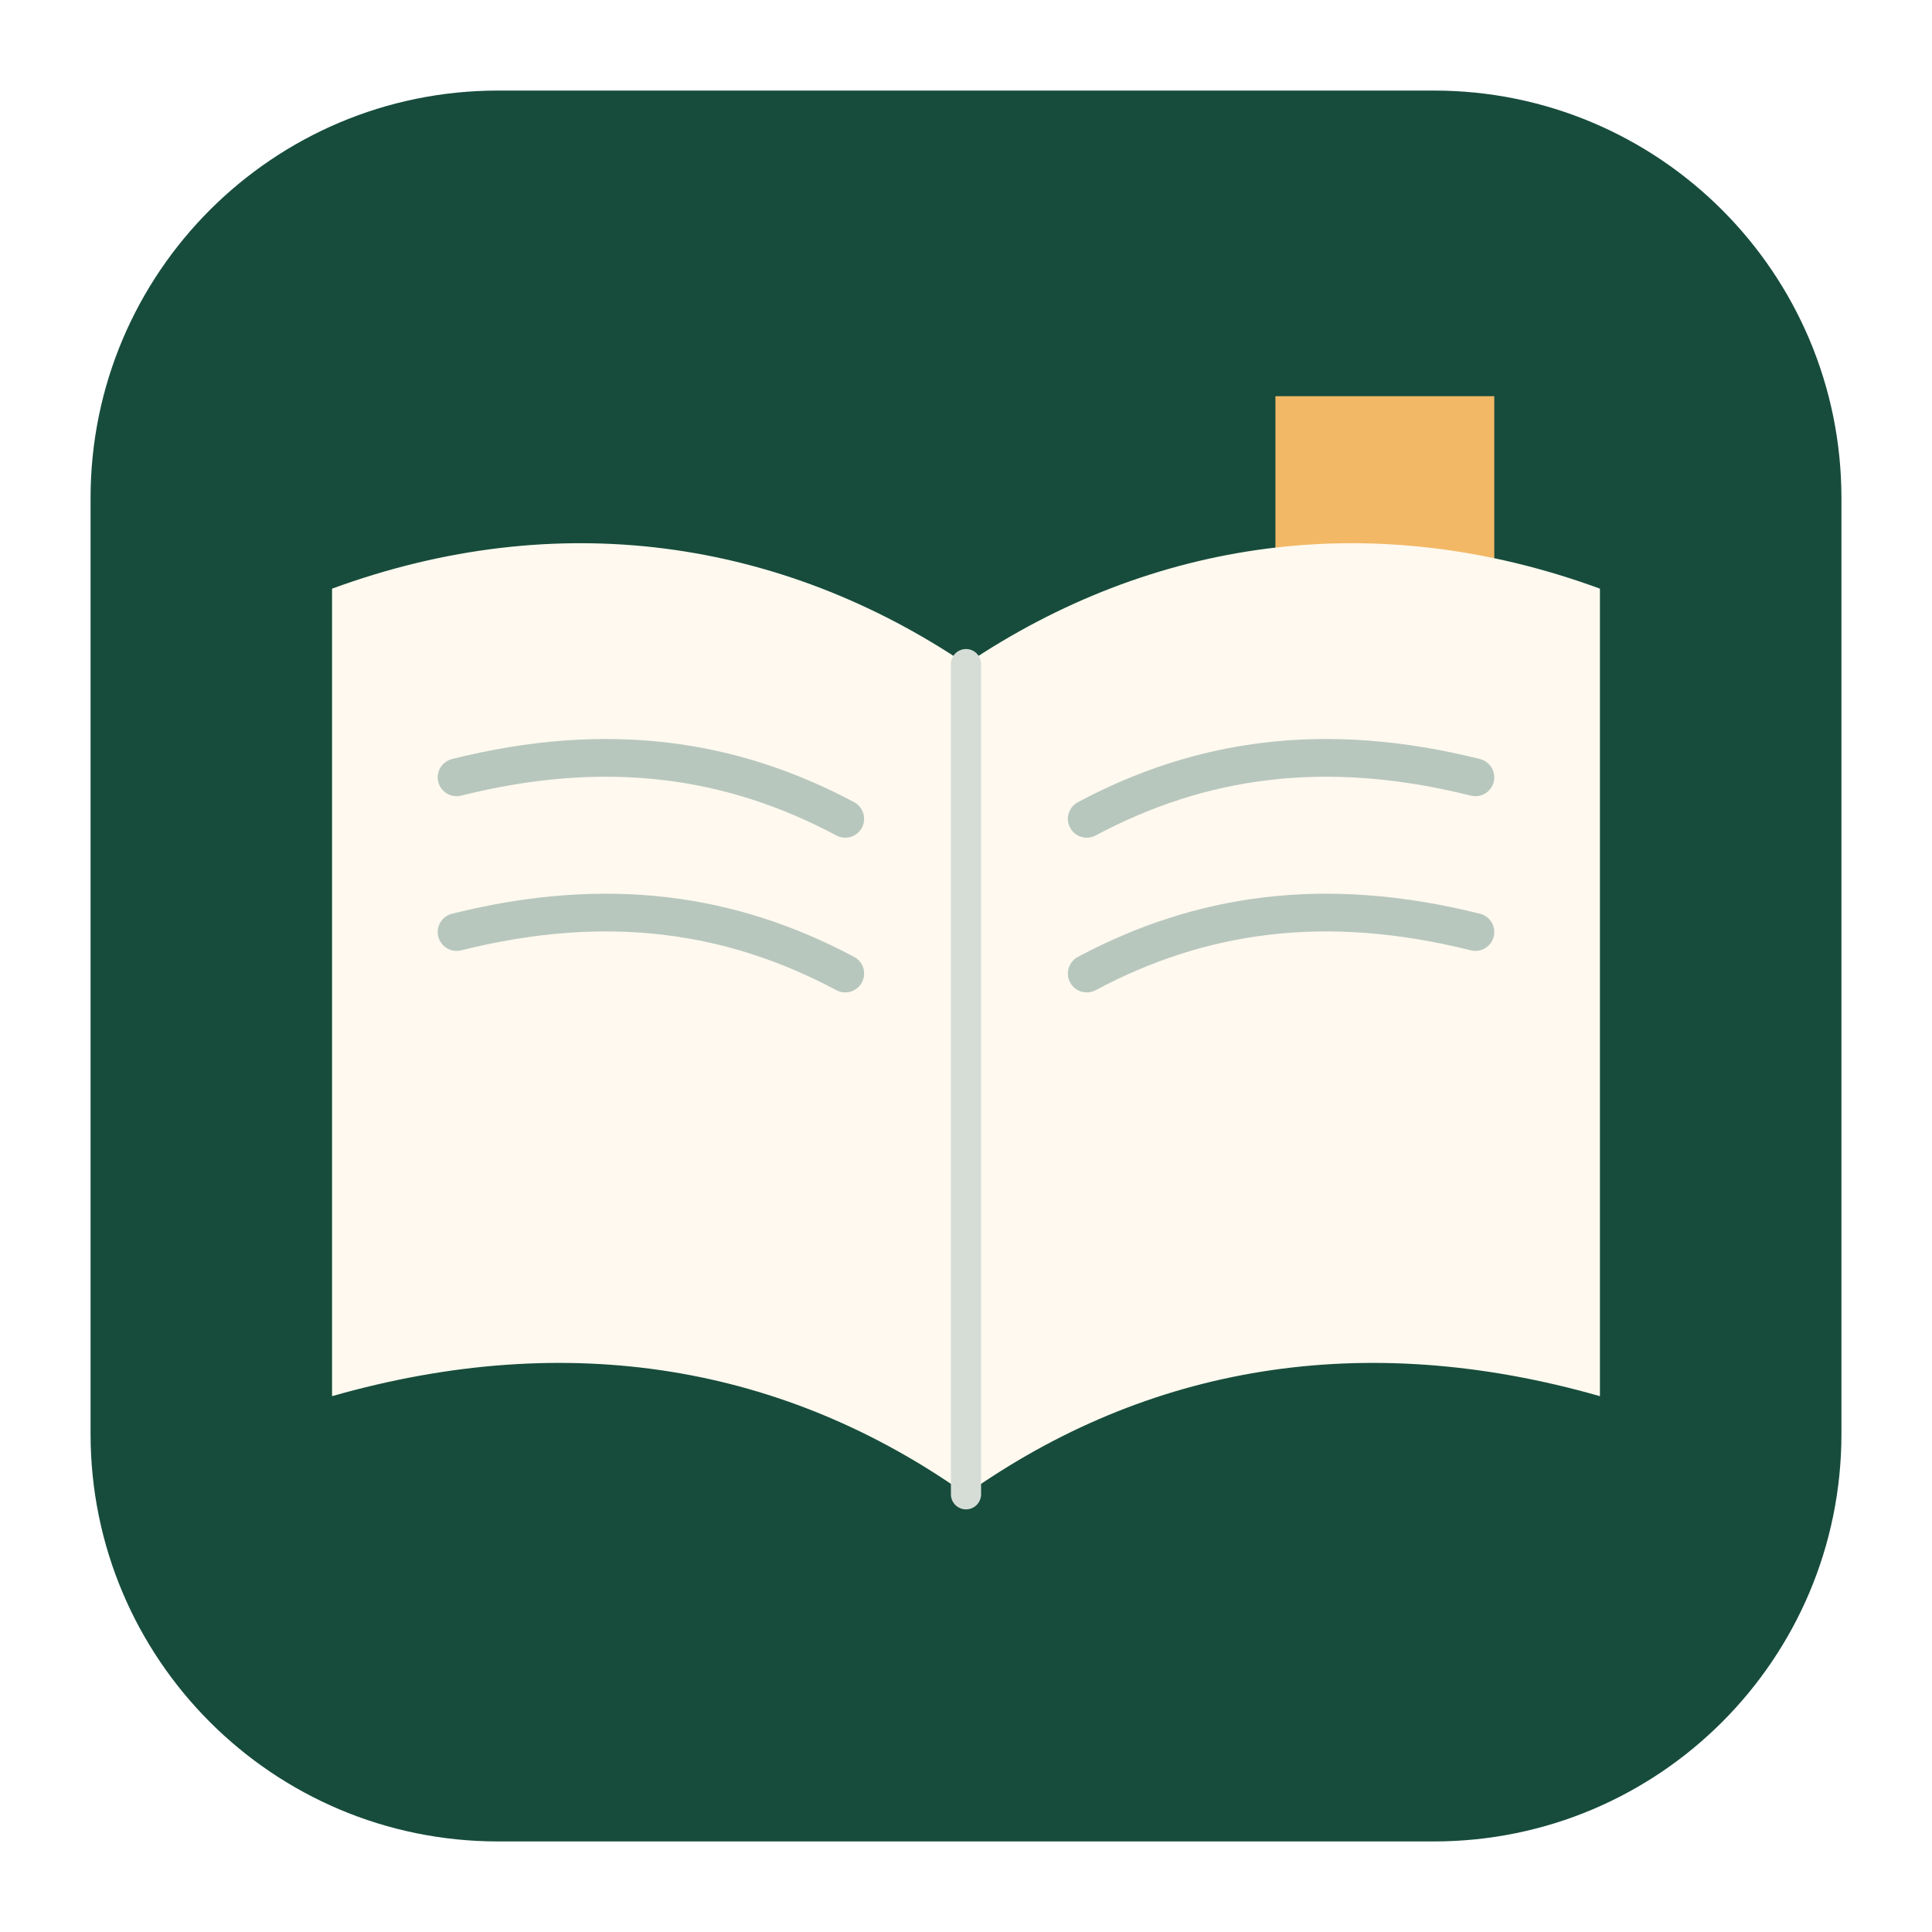
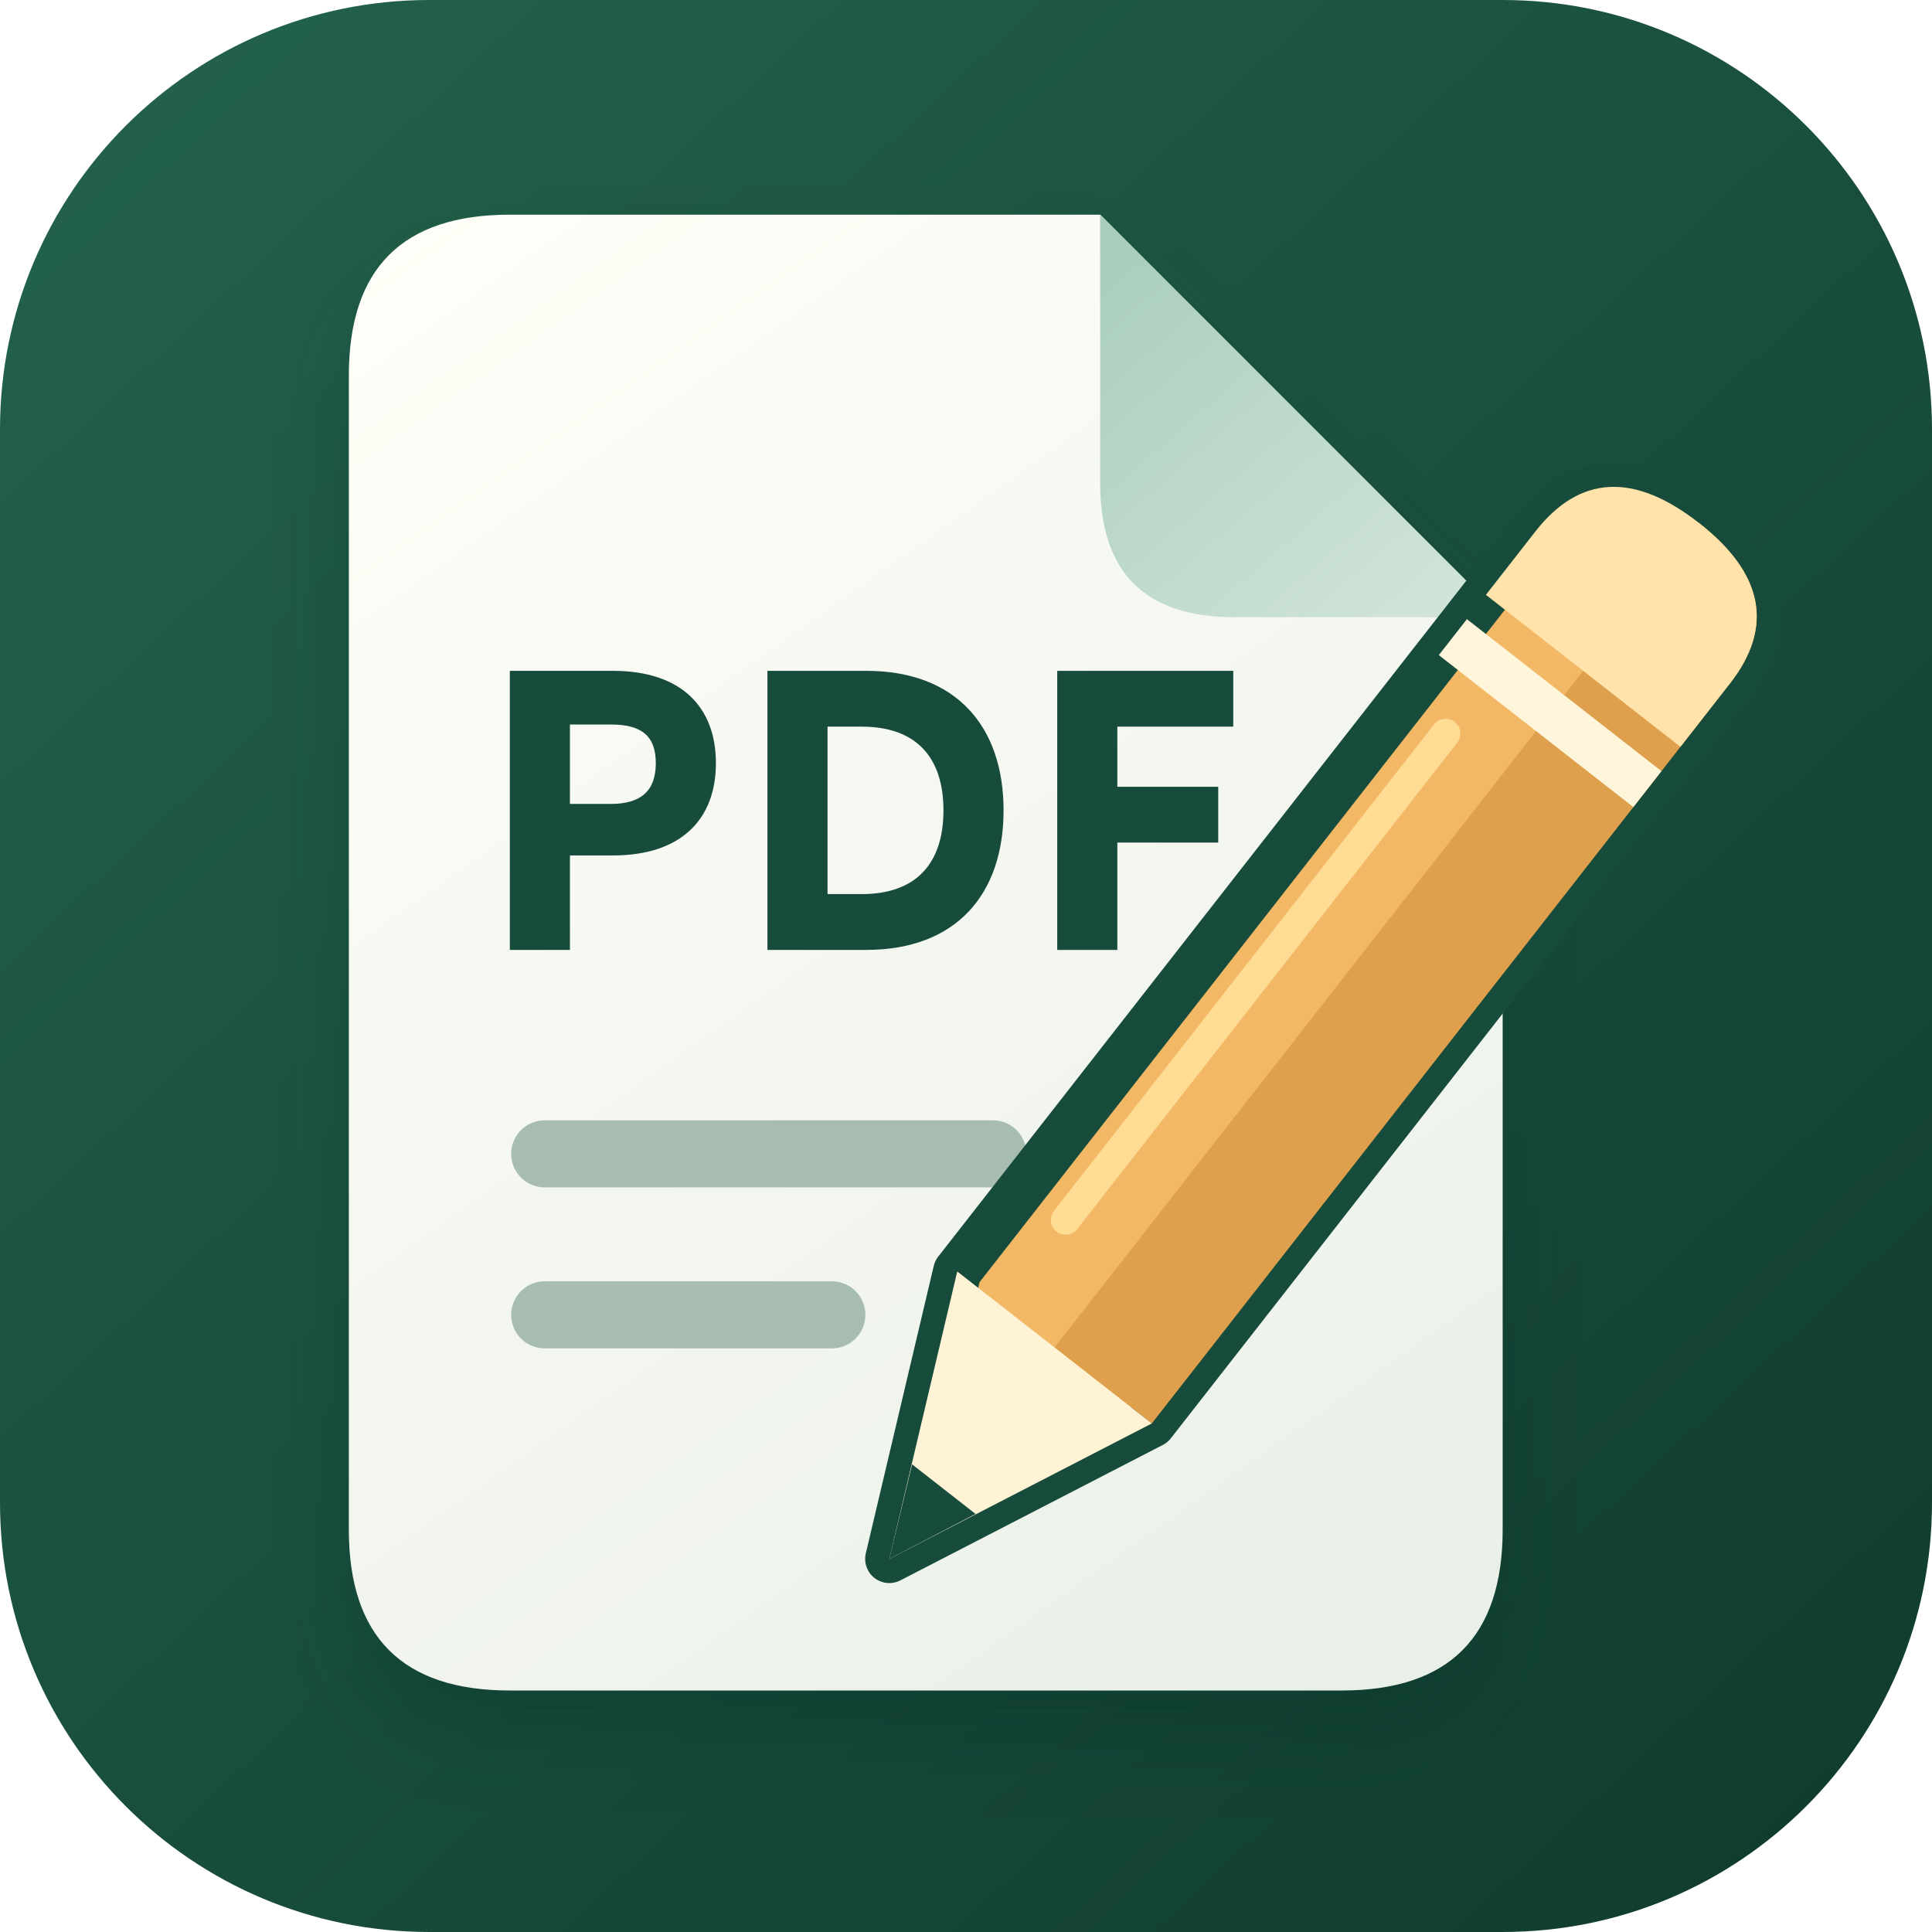
- <svg xmlns="http://www.w3.org/2000/svg" viewBox="0 0 512 512">
-   <rect x="24" y="24" width="464" height="464" rx="108" fill="#174C3C" />
-   <path d="M338 105h58v166l-29-24-29 24z" fill="#F2B866" />
-   <path d="M88 156c60-22 119-13 168 20v220c-48-34-105-44-168-26z" fill="#FFF9EF" />
-   <path d="M256 176c49-33 108-42 168-20v214c-63-18-120-8-168 26z" fill="#FFF9EF" />
-   <path d="M256 176v220" fill="none" stroke="#D6DDD7" stroke-width="8" stroke-linecap="round" />
-   <path d="M121 206c40-10 73-5 103 11M121 247c40-10 73-5 103 11" fill="none" stroke="#B8C7BE" stroke-width="10" stroke-linecap="round" />
-   <path d="M288 217c30-16 63-21 103-11M288 258c30-16 63-21 103-11" fill="none" stroke="#B8C7BE" stroke-width="10" stroke-linecap="round" />
+ <svg xmlns="http://www.w3.org/2000/svg" viewBox="18 18 72 72">
+   <defs>
+     <linearGradient id="backdrop" x1="18" y1="18" x2="85" y2="90" gradientUnits="userSpaceOnUse">
+       <stop stop-color="#23634C" />
+       <stop offset="1" stop-color="#103C2F" />
+     </linearGradient>
+   </defs>
+   <defs>
+     <clipPath id="icon-mask">
+       <rect x="18" y="18" width="72" height="72" rx="16" />
+     </clipPath>
+   </defs>
+   <rect x="18" y="18" width="72" height="72" rx="16" fill="url(#backdrop)" />
+   <g clip-path="url(#icon-mask)">
+     <defs>
+       <linearGradient id="paper" x1="32" y1="26" x2="71" y2="81" gradientUnits="userSpaceOnUse">
+         <stop stop-color="#FFFEF8" />
+         <stop offset="1" stop-color="#E9F0E8" />
+       </linearGradient>
+       <linearGradient id="fold" x1="59" y1="27" x2="72" y2="42" gradientUnits="userSpaceOnUse">
+         <stop stop-color="#A9CDBB" />
+         <stop offset="1" stop-color="#D3E6D9" />
+       </linearGradient>
+       <filter id="paper-shadow" x="-30%" y="-20%" width="160%" height="150%">
+         <feGaussianBlur stdDeviation="1.5" />
+       </filter>
+     </defs>
+     <path d="M37 26H59L74 41V75Q74 81 68 81H37Q31 81 31 75V32Q31 26 37 26Z" fill="#062C20" opacity=".25" transform="translate(0 1.8)" filter="url(#paper-shadow)" />
+     <path d="M37 26H59L74 41V75Q74 81 68 81H37Q31 81 31 75V32Q31 26 37 26Z" fill="url(#paper)" />
+     <path d="M59 26V36Q59 41 64 41H74Z" fill="url(#fold)" />
+     <g fill="#174C3C" fill-rule="evenodd" transform="translate(7.4 7) scale(.8)">
+       <path d="M37 45H41.8C45 45 46.6 46.7 46.6 49.3S45 53.6 41.8 53.6H39.8V58H37ZM39.8 47.5V51.2H41.7C43.1 51.2 43.8 50.6 43.8 49.3S43.1 47.5 41.7 47.5Z" />
+       <path d="M49 45H53.6C57.8 45 60 47.6 60 51.5S57.8 58 53.6 58H49ZM51.8 47.6V55.4H53.4C55.9 55.4 57.2 54 57.2 51.5S55.9 47.6 53.4 47.6Z" />
+       <path d="M62.5 45H70.7V47.6H65.3V50.4H70V53H65.3V58H62.5Z" />
+     </g>
+     <path d="M38.3 61H55M38.3 67H49" fill="none" stroke="#A7BDB0" stroke-width="2.5" stroke-linecap="round" />
+     <g transform="translate(77 43) rotate(38)">
+       <path d="M-4.6-3Q-4.6-7 0-7Q4.6-7 4.6-3V32L0 42L-4.6 32Z" fill="#F2B866" stroke="#174C3C" stroke-width="1.8" stroke-linejoin="round" />
+       <path d="M0-7Q4.6-7 4.6-3V32H0Z" fill="#DEA04C" />
+       <path d="M-4.6-3Q-4.6-7 0-7Q4.6-7 4.6-3V0H-4.6Z" fill="#FFE3AA" />
+       <path d="M-4.6 2H4.6" stroke="#FFF5DA" stroke-width="1.7" />
+       <path d="M-4.6 32H4.6L0 42Z" fill="#FFF3D6" />
+       <path d="M-1.5 38.7H1.5L0 42Z" fill="#174C3C" />
+       <path d="M-2.6 5V28" stroke="#FFDC94" stroke-width="1.1" stroke-linecap="round" />
+     </g>
+   </g>
</svg>
